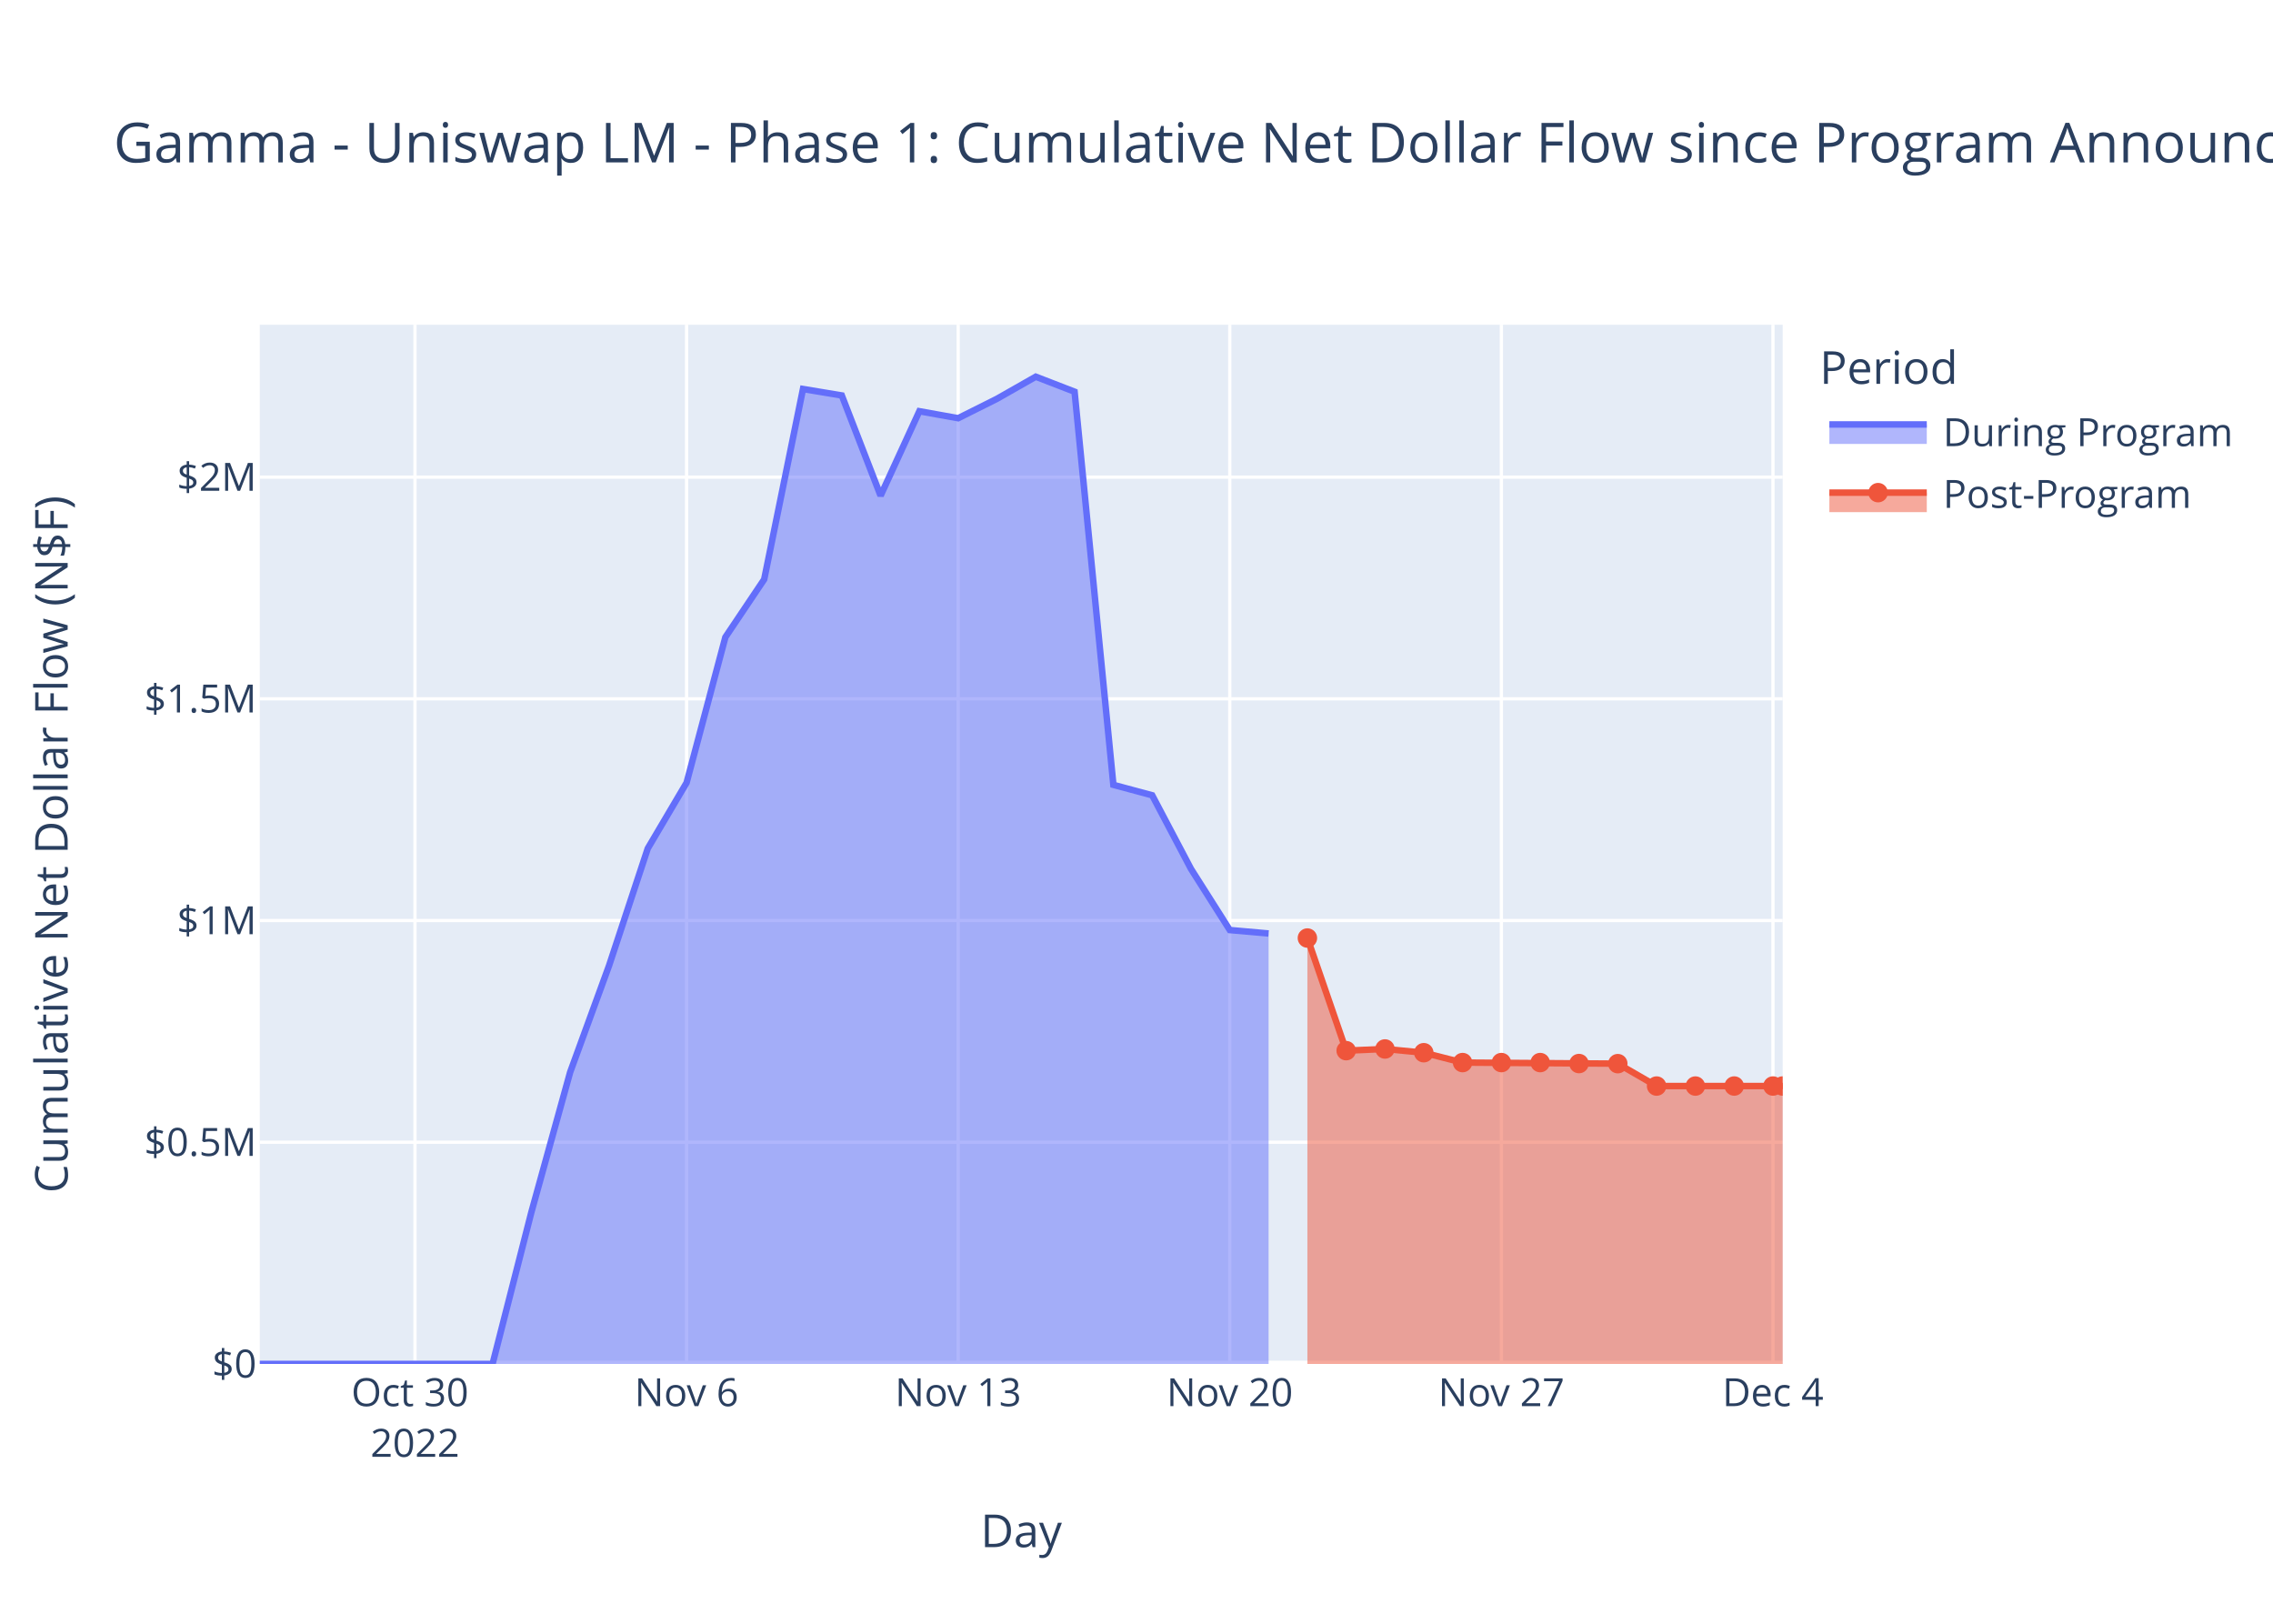
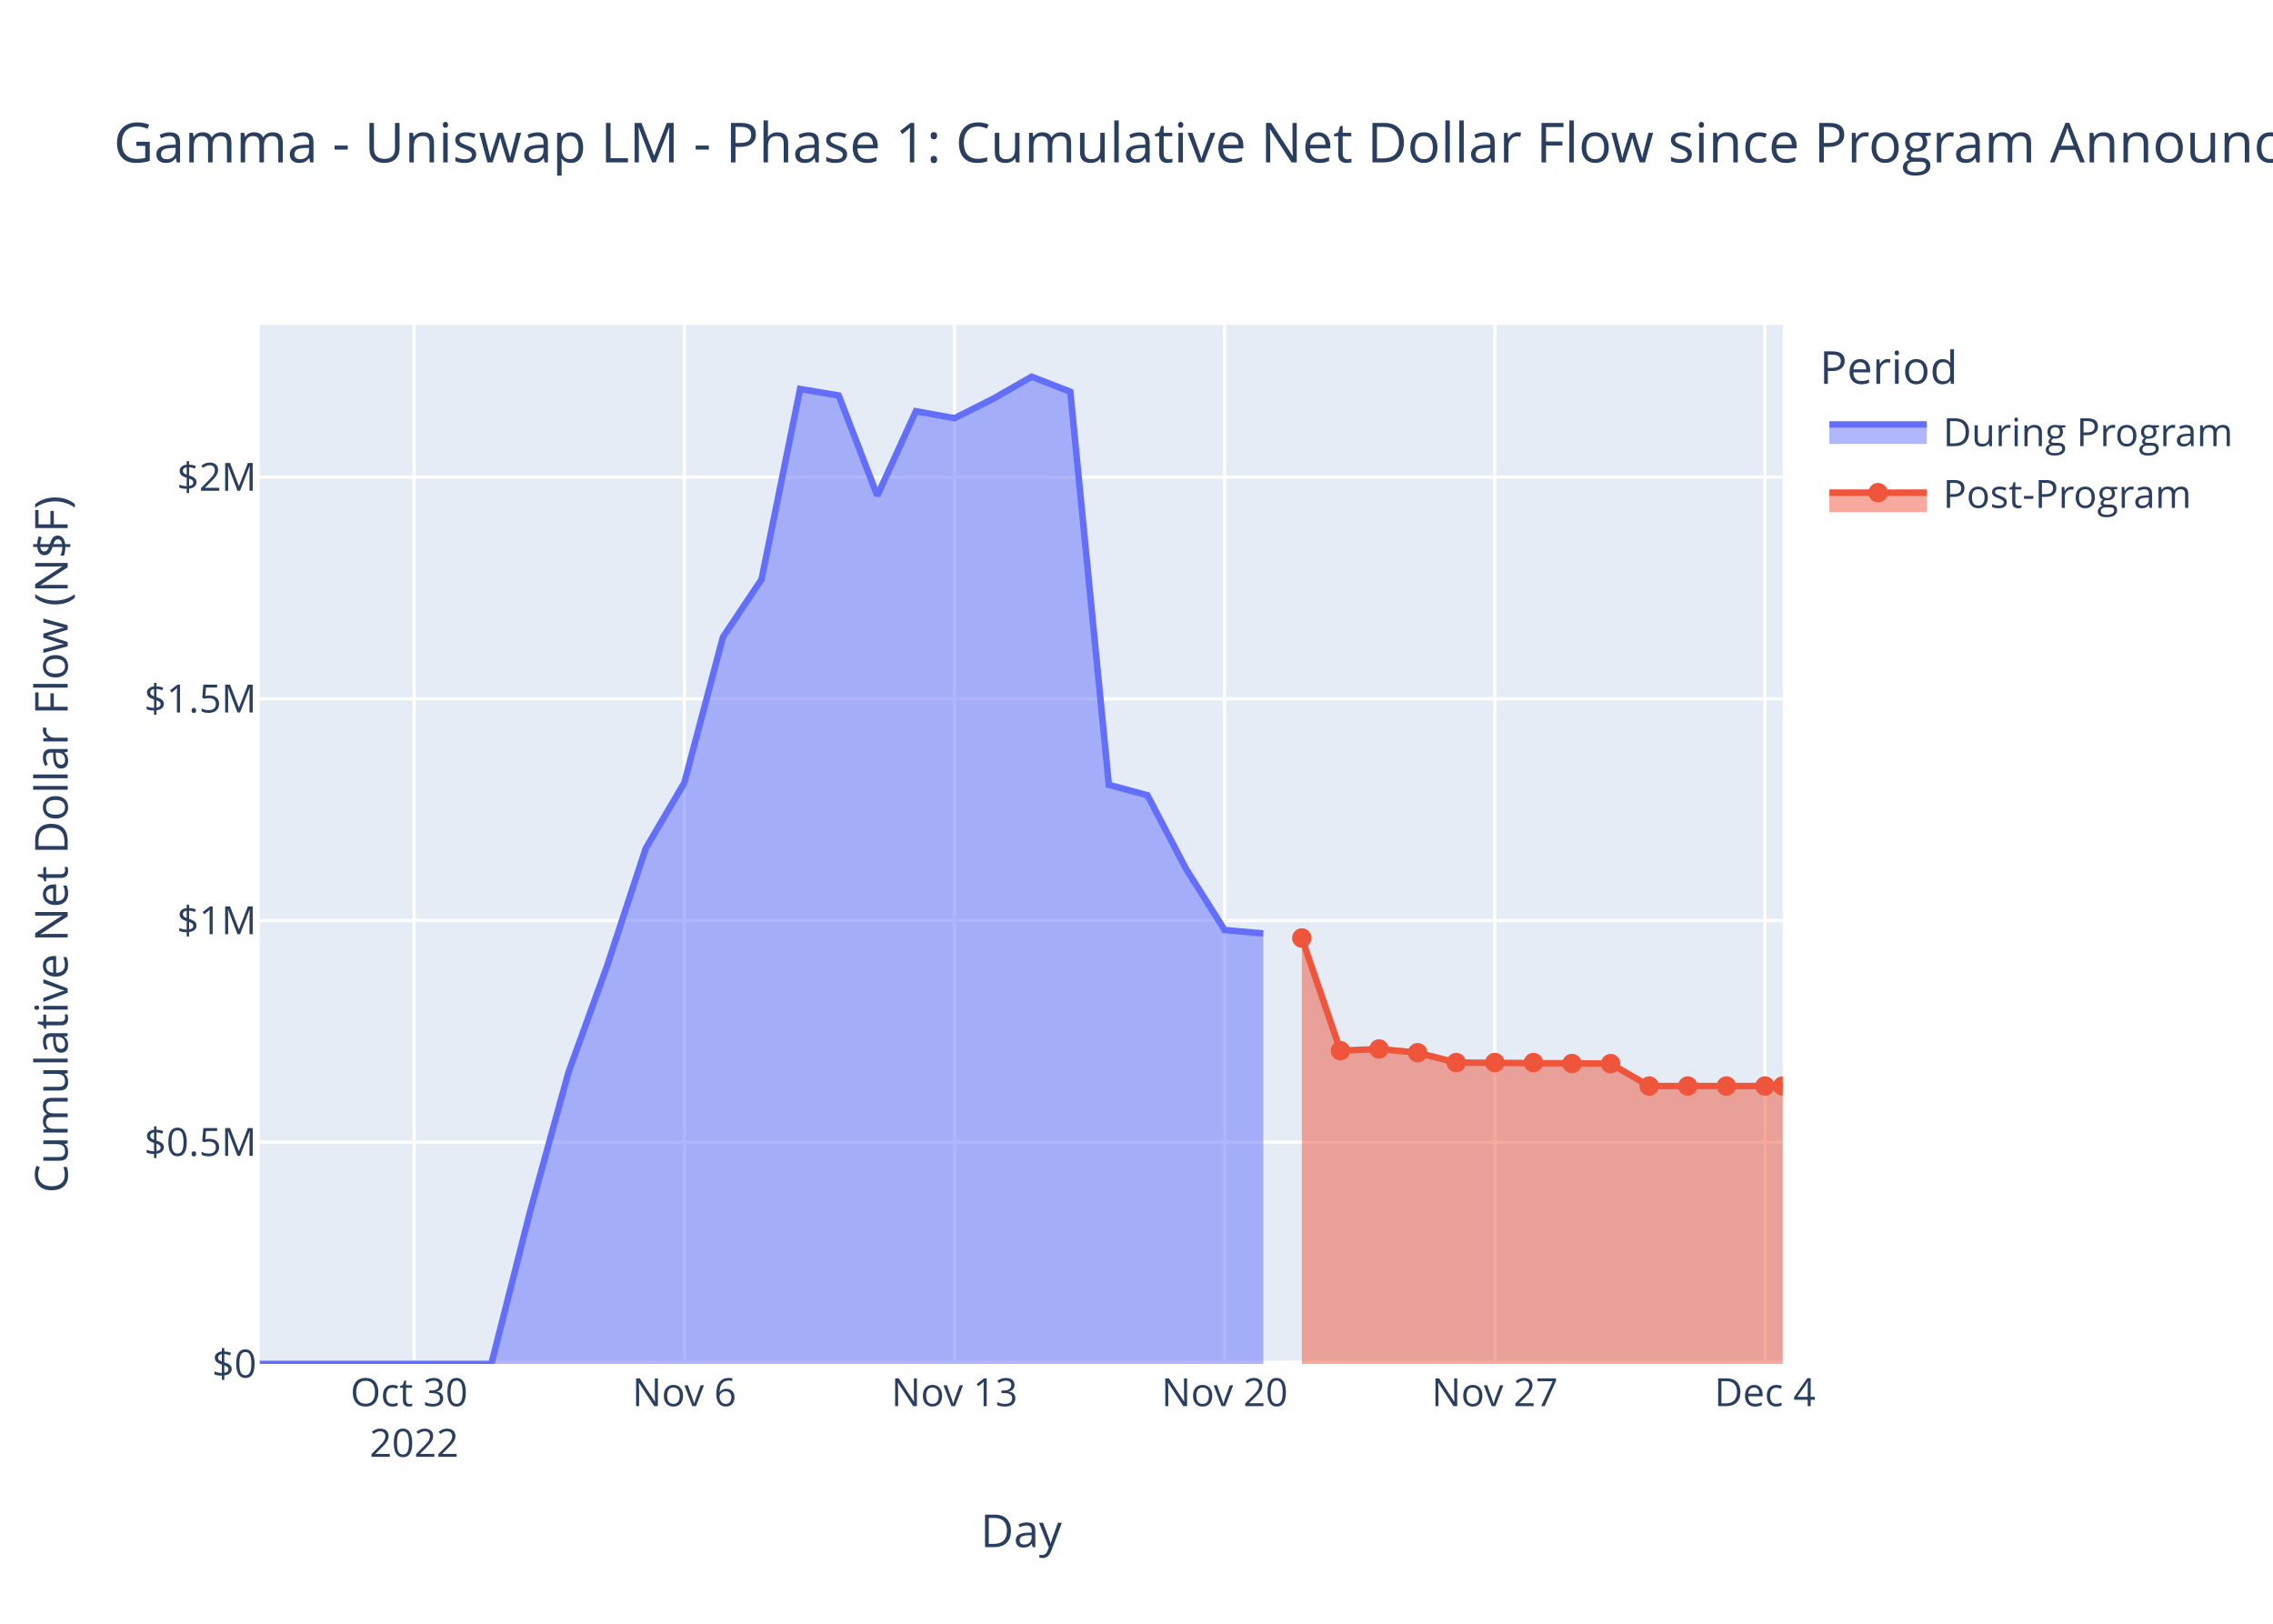
<svg xmlns="http://www.w3.org/2000/svg" class="main-svg" width="700" height="500" style="" viewBox="0 0 700 500">
  <rect x="0" y="0" width="700" height="500" style="fill: rgb(255, 255, 255); fill-opacity: 1;" />
-   <defs id="defs-f3d5b3">
+   <defs id="defs-2e3155">
    <g class="clips">
-       <clipPath id="clipf3d5b3xyplot" class="plotclip">
+       <clipPath id="clip2e3155xyplot" class="plotclip">
        <rect width="469" height="320" />
      </clipPath>
-       <clipPath class="axesclip" id="clipf3d5b3x">
+       <clipPath class="axesclip" id="clip2e3155x">
        <rect x="80" y="0" width="469" height="500" />
      </clipPath>
-       <clipPath class="axesclip" id="clipf3d5b3y">
+       <clipPath class="axesclip" id="clip2e3155y">
        <rect x="0" y="100" width="700" height="320" />
      </clipPath>
-       <clipPath class="axesclip" id="clipf3d5b3xy">
+       <clipPath class="axesclip" id="clip2e3155xy">
        <rect x="80" y="100" width="469" height="320" />
      </clipPath>
    </g>
    <g class="gradients" />
    <g class="patterns" />
  </defs>
  <g class="bglayer">
    <rect class="bg" x="80" y="100" width="469" height="320" style="fill: rgb(229, 236, 246); fill-opacity: 1; stroke-width: 0;" />
  </g>
  <g class="layer-below">
    <g class="imagelayer" />
    <g class="shapelayer" />
  </g>
  <g class="cartesianlayer">
    <g class="subplot xy">
      <g class="layer-subplot">
        <g class="shapelayer" />
        <g class="imagelayer" />
      </g>
      <g class="minor-gridlayer">
        <g class="x" />
        <g class="y" />
      </g>
      <g class="gridlayer">
        <g class="x">
-           <path class="xgrid crisp" transform="translate(127.8,0)" d="M0,100v320" style="stroke: rgb(255, 255, 255); stroke-opacity: 1; stroke-width: 1px;" />
-           <path class="xgrid crisp" transform="translate(211.44,0)" d="M0,100v320" style="stroke: rgb(255, 255, 255); stroke-opacity: 1; stroke-width: 1px;" />
-           <path class="xgrid crisp" transform="translate(295.08,0)" d="M0,100v320" style="stroke: rgb(255, 255, 255); stroke-opacity: 1; stroke-width: 1px;" />
-           <path class="xgrid crisp" transform="translate(378.73,0)" d="M0,100v320" style="stroke: rgb(255, 255, 255); stroke-opacity: 1; stroke-width: 1px;" />
-           <path class="xgrid crisp" transform="translate(462.37,0)" d="M0,100v320" style="stroke: rgb(255, 255, 255); stroke-opacity: 1; stroke-width: 1px;" />
-           <path class="xgrid crisp" transform="translate(546.01,0)" d="M0,100v320" style="stroke: rgb(255, 255, 255); stroke-opacity: 1; stroke-width: 1px;" />
+           <path class="xgrid crisp" transform="translate(127.54,0)" d="M0,100v320" style="stroke: rgb(255, 255, 255); stroke-opacity: 1; stroke-width: 1px;" />
+           <path class="xgrid crisp" transform="translate(210.75,0)" d="M0,100v320" style="stroke: rgb(255, 255, 255); stroke-opacity: 1; stroke-width: 1px;" />
+           <path class="xgrid crisp" transform="translate(293.95,0)" d="M0,100v320" style="stroke: rgb(255, 255, 255); stroke-opacity: 1; stroke-width: 1px;" />
+           <path class="xgrid crisp" transform="translate(377.15,0)" d="M0,100v320" style="stroke: rgb(255, 255, 255); stroke-opacity: 1; stroke-width: 1px;" />
+           <path class="xgrid crisp" transform="translate(460.35,0)" d="M0,100v320" style="stroke: rgb(255, 255, 255); stroke-opacity: 1; stroke-width: 1px;" />
+           <path class="xgrid crisp" transform="translate(543.55,0)" d="M0,100v320" style="stroke: rgb(255, 255, 255); stroke-opacity: 1; stroke-width: 1px;" />
        </g>
        <g class="y">
          <path class="ygrid crisp" transform="translate(0,351.73)" d="M80,0h469" style="stroke: rgb(255, 255, 255); stroke-opacity: 1; stroke-width: 1px;" />
          <path class="ygrid crisp" transform="translate(0,283.46)" d="M80,0h469" style="stroke: rgb(255, 255, 255); stroke-opacity: 1; stroke-width: 1px;" />
          <path class="ygrid crisp" transform="translate(0,215.19)" d="M80,0h469" style="stroke: rgb(255, 255, 255); stroke-opacity: 1; stroke-width: 1px;" />
          <path class="ygrid crisp" transform="translate(0,146.92)" d="M80,0h469" style="stroke: rgb(255, 255, 255); stroke-opacity: 1; stroke-width: 1px;" />
        </g>
      </g>
      <g class="zerolinelayer">
        <path class="yzl zl crisp" transform="translate(0,420)" d="M80,0h469" style="stroke: rgb(255, 255, 255); stroke-opacity: 1; stroke-width: 2px;" />
      </g>
      <path class="xlines-below" />
      <path class="ylines-below" />
      <g class="overlines-below" />
      <g class="xaxislayer-below" />
      <g class="yaxislayer-below" />
      <g class="overaxes-below" />
-       <g class="plot" transform="translate(80,100)" clip-path="url(#clipf3d5b3xyplot)">
+       <g class="plot" transform="translate(80,100)" clip-path="url(#clip2e3155xyplot)">
        <g class="scatterlayer mlayer">
-           <g class="trace scatter trace10d97d" style="stroke-miterlimit: 2;">
+           <g class="trace scatter trace59d95c" style="stroke-miterlimit: 2;">
            <g class="fills">
              <g>
-                 <path class="js-fill" d="M310.68,320L0,320L0,320L71.69,319.99L83.64,273.28L95.59,230.15L107.54,197.42L119.49,161.26L131.44,141.03L143.39,96.21L155.34,78.41L167.29,19.79L179.24,21.77L191.19,52.63L203.13,26.63L215.08,28.78L227.03,22.8L238.98,16L250.93,20.62L262.88,141.68L274.83,144.89L286.78,167.56L298.73,186.39L310.68,187.45" style="fill: rgb(99, 110, 250); fill-opacity: 0.5; stroke-width: 0;" />
+                 <path class="js-fill" d="M309.04,320L0,320L0,320L71.32,319.99L83.2,273.28L95.09,230.15L106.97,197.42L118.86,161.26L130.75,141.03L142.63,96.21L154.52,78.41L166.4,19.79L178.29,21.77L190.18,52.63L202.06,26.63L213.95,28.78L225.83,22.8L237.72,16L249.61,20.62L261.49,141.68L273.38,144.89L285.26,167.56L297.15,186.39L309.04,187.45" style="fill: rgb(99, 110, 250); fill-opacity: 0.5; stroke-width: 0;" />
              </g>
            </g>
            <g class="errorbars" />
            <g class="lines">
-               <path class="js-line" d="M0,320L71.69,319.99L83.64,273.28L95.59,230.15L107.54,197.42L119.49,161.26L131.44,141.03L143.39,96.21L155.34,78.41L167.29,19.79L179.24,21.77L191.19,52.63L203.13,26.63L215.08,28.78L227.03,22.8L238.98,16L250.93,20.62L262.88,141.68L274.83,144.89L286.78,167.56L298.73,186.39L310.68,187.45" style="vector-effect: non-scaling-stroke; fill: none; stroke: rgb(99, 110, 250); stroke-opacity: 1; stroke-width: 2px; opacity: 1;" />
+               <path class="js-line" d="M0,320L71.32,319.99L83.2,273.28L95.09,230.15L106.97,197.42L118.86,161.26L130.75,141.03L142.63,96.21L154.52,78.41L166.4,19.79L178.29,21.77L190.18,52.63L202.06,26.63L213.95,28.78L225.83,22.8L237.72,16L249.61,20.62L261.49,141.68L273.38,144.89L285.26,167.56L297.15,186.39L309.04,187.45" style="vector-effect: non-scaling-stroke; fill: none; stroke: rgb(99, 110, 250); stroke-opacity: 1; stroke-width: 2px; opacity: 1;" />
            </g>
            <g class="points" />
            <g class="text" />
          </g>
-           <g class="trace scatter trace6d0b50" style="stroke-miterlimit: 2;">
+           <g class="trace scatter trace0883cc" style="stroke-miterlimit: 2;">
            <g class="fills">
              <g>
-                 <path class="js-fill" d="M469,320L322.63,320L322.63,188.85L334.57,223.53L346.52,223.01L358.47,224.16L370.42,227.2L418.22,227.53L430.17,234.43L469,234.42" style="fill: rgb(239, 85, 59); fill-opacity: 0.5; stroke-width: 0;" />
+                 <path class="js-fill" d="M469,320L320.92,320L320.92,188.85L332.81,223.53L344.69,223.01L356.58,224.16L368.47,227.2L416.01,227.53L427.9,234.43L469,234.42" style="fill: rgb(239, 85, 59); fill-opacity: 0.5; stroke-width: 0;" />
              </g>
            </g>
            <g class="errorbars" />
            <g class="lines">
-               <path class="js-line" d="M322.63,188.85L334.57,223.53L346.52,223.01L358.47,224.16L370.42,227.2L418.22,227.53L430.17,234.43L469,234.42" style="vector-effect: non-scaling-stroke; fill: none; stroke: rgb(239, 85, 59); stroke-opacity: 1; stroke-width: 2px; opacity: 1;" />
+               <path class="js-line" d="M320.92,188.85L332.81,223.53L344.69,223.01L356.58,224.16L368.47,227.2L416.01,227.53L427.9,234.43L469,234.42" style="vector-effect: non-scaling-stroke; fill: none; stroke: rgb(239, 85, 59); stroke-opacity: 1; stroke-width: 2px; opacity: 1;" />
            </g>
            <g class="points">
-               <path class="point" transform="translate(322.63,188.85)" d="M3,0A3,3 0 1,1 0,-3A3,3 0 0,1 3,0Z" style="opacity: 1; stroke-width: 0px; fill: rgb(239, 85, 59); fill-opacity: 1;" />
-               <path class="point" transform="translate(334.57,223.53)" d="M3,0A3,3 0 1,1 0,-3A3,3 0 0,1 3,0Z" style="opacity: 1; stroke-width: 0px; fill: rgb(239, 85, 59); fill-opacity: 1;" />
-               <path class="point" transform="translate(346.52,223.01)" d="M3,0A3,3 0 1,1 0,-3A3,3 0 0,1 3,0Z" style="opacity: 1; stroke-width: 0px; fill: rgb(239, 85, 59); fill-opacity: 1;" />
-               <path class="point" transform="translate(358.47,224.16)" d="M3,0A3,3 0 1,1 0,-3A3,3 0 0,1 3,0Z" style="opacity: 1; stroke-width: 0px; fill: rgb(239, 85, 59); fill-opacity: 1;" />
-               <path class="point" transform="translate(370.42,227.2)" d="M3,0A3,3 0 1,1 0,-3A3,3 0 0,1 3,0Z" style="opacity: 1; stroke-width: 0px; fill: rgb(239, 85, 59); fill-opacity: 1;" />
-               <path class="point" transform="translate(382.37,227.2)" d="M3,0A3,3 0 1,1 0,-3A3,3 0 0,1 3,0Z" style="opacity: 1; stroke-width: 0px; fill: rgb(239, 85, 59); fill-opacity: 1;" />
-               <path class="point" transform="translate(394.32,227.2)" d="M3,0A3,3 0 1,1 0,-3A3,3 0 0,1 3,0Z" style="opacity: 1; stroke-width: 0px; fill: rgb(239, 85, 59); fill-opacity: 1;" />
-               <path class="point" transform="translate(406.27,227.5)" d="M3,0A3,3 0 1,1 0,-3A3,3 0 0,1 3,0Z" style="opacity: 1; stroke-width: 0px; fill: rgb(239, 85, 59); fill-opacity: 1;" />
-               <path class="point" transform="translate(418.22,227.53)" d="M3,0A3,3 0 1,1 0,-3A3,3 0 0,1 3,0Z" style="opacity: 1; stroke-width: 0px; fill: rgb(239, 85, 59); fill-opacity: 1;" />
-               <path class="point" transform="translate(430.17,234.43)" d="M3,0A3,3 0 1,1 0,-3A3,3 0 0,1 3,0Z" style="opacity: 1; stroke-width: 0px; fill: rgb(239, 85, 59); fill-opacity: 1;" />
-               <path class="point" transform="translate(442.12,234.43)" d="M3,0A3,3 0 1,1 0,-3A3,3 0 0,1 3,0Z" style="opacity: 1; stroke-width: 0px; fill: rgb(239, 85, 59); fill-opacity: 1;" />
-               <path class="point" transform="translate(454.07,234.42)" d="M3,0A3,3 0 1,1 0,-3A3,3 0 0,1 3,0Z" style="opacity: 1; stroke-width: 0px; fill: rgb(239, 85, 59); fill-opacity: 1;" />
-               <path class="point" transform="translate(466.01,234.42)" d="M3,0A3,3 0 1,1 0,-3A3,3 0 0,1 3,0Z" style="opacity: 1; stroke-width: 0px; fill: rgb(239, 85, 59); fill-opacity: 1;" />
+               <path class="point" transform="translate(320.92,188.85)" d="M3,0A3,3 0 1,1 0,-3A3,3 0 0,1 3,0Z" style="opacity: 1; stroke-width: 0px; fill: rgb(239, 85, 59); fill-opacity: 1;" />
+               <path class="point" transform="translate(332.81,223.53)" d="M3,0A3,3 0 1,1 0,-3A3,3 0 0,1 3,0Z" style="opacity: 1; stroke-width: 0px; fill: rgb(239, 85, 59); fill-opacity: 1;" />
+               <path class="point" transform="translate(344.69,223.01)" d="M3,0A3,3 0 1,1 0,-3A3,3 0 0,1 3,0Z" style="opacity: 1; stroke-width: 0px; fill: rgb(239, 85, 59); fill-opacity: 1;" />
+               <path class="point" transform="translate(356.58,224.16)" d="M3,0A3,3 0 1,1 0,-3A3,3 0 0,1 3,0Z" style="opacity: 1; stroke-width: 0px; fill: rgb(239, 85, 59); fill-opacity: 1;" />
+               <path class="point" transform="translate(368.47,227.2)" d="M3,0A3,3 0 1,1 0,-3A3,3 0 0,1 3,0Z" style="opacity: 1; stroke-width: 0px; fill: rgb(239, 85, 59); fill-opacity: 1;" />
+               <path class="point" transform="translate(380.35,227.2)" d="M3,0A3,3 0 1,1 0,-3A3,3 0 0,1 3,0Z" style="opacity: 1; stroke-width: 0px; fill: rgb(239, 85, 59); fill-opacity: 1;" />
+               <path class="point" transform="translate(392.24,227.2)" d="M3,0A3,3 0 1,1 0,-3A3,3 0 0,1 3,0Z" style="opacity: 1; stroke-width: 0px; fill: rgb(239, 85, 59); fill-opacity: 1;" />
+               <path class="point" transform="translate(404.12,227.5)" d="M3,0A3,3 0 1,1 0,-3A3,3 0 0,1 3,0Z" style="opacity: 1; stroke-width: 0px; fill: rgb(239, 85, 59); fill-opacity: 1;" />
+               <path class="point" transform="translate(416.01,227.53)" d="M3,0A3,3 0 1,1 0,-3A3,3 0 0,1 3,0Z" style="opacity: 1; stroke-width: 0px; fill: rgb(239, 85, 59); fill-opacity: 1;" />
+               <path class="point" transform="translate(427.9,234.43)" d="M3,0A3,3 0 1,1 0,-3A3,3 0 0,1 3,0Z" style="opacity: 1; stroke-width: 0px; fill: rgb(239, 85, 59); fill-opacity: 1;" />
+               <path class="point" transform="translate(439.78,234.43)" d="M3,0A3,3 0 1,1 0,-3A3,3 0 0,1 3,0Z" style="opacity: 1; stroke-width: 0px; fill: rgb(239, 85, 59); fill-opacity: 1;" />
+               <path class="point" transform="translate(451.67,234.42)" d="M3,0A3,3 0 1,1 0,-3A3,3 0 0,1 3,0Z" style="opacity: 1; stroke-width: 0px; fill: rgb(239, 85, 59); fill-opacity: 1;" />
+               <path class="point" transform="translate(463.55,234.42)" d="M3,0A3,3 0 1,1 0,-3A3,3 0 0,1 3,0Z" style="opacity: 1; stroke-width: 0px; fill: rgb(239, 85, 59); fill-opacity: 1;" />
              <path class="point" transform="translate(469,234.42)" d="M3,0A3,3 0 1,1 0,-3A3,3 0 0,1 3,0Z" style="opacity: 1; stroke-width: 0px; fill: rgb(239, 85, 59); fill-opacity: 1;" />
            </g>
            <g class="text" />
          </g>
        </g>
      </g>
      <g class="overplot" />
      <path class="xlines-above crisp" d="M0,0" style="fill: none;" />
      <path class="ylines-above crisp" d="M0,0" style="fill: none;" />
      <g class="overlines-above" />
      <g class="xaxislayer-above">
        <g class="xtick">
-           <text text-anchor="middle" x="0" y="433" transform="translate(127.8,0)" style="font-family: 'Open Sans', verdana, arial, sans-serif; font-size: 12px; fill: rgb(42, 63, 95); fill-opacity: 1; white-space: pre; opacity: 1;">
+           <text text-anchor="middle" x="0" y="433" transform="translate(127.54,0)" style="font-family: 'Open Sans', verdana, arial, sans-serif; font-size: 12px; fill: rgb(42, 63, 95); fill-opacity: 1; white-space: pre; opacity: 1;">
            <tspan class="line" dy="0em" x="0" y="433">Oct 30</tspan>
            <tspan class="line" dy="1.3em" x="0" y="433">2022</tspan>
          </text>
        </g>
        <g class="xtick">
-           <text text-anchor="middle" x="0" y="433" style="font-family: 'Open Sans', verdana, arial, sans-serif; font-size: 12px; fill: rgb(42, 63, 95); fill-opacity: 1; white-space: pre; opacity: 1;" transform="translate(211.44,0)">Nov 6</text>
-         </g>
-         <g class="xtick">
-           <text text-anchor="middle" x="0" y="433" style="font-family: 'Open Sans', verdana, arial, sans-serif; font-size: 12px; fill: rgb(42, 63, 95); fill-opacity: 1; white-space: pre; opacity: 1;" transform="translate(295.08,0)">Nov 13</text>
-         </g>
-         <g class="xtick">
-           <text text-anchor="middle" x="0" y="433" style="font-family: 'Open Sans', verdana, arial, sans-serif; font-size: 12px; fill: rgb(42, 63, 95); fill-opacity: 1; white-space: pre; opacity: 1;" transform="translate(378.73,0)">Nov 20</text>
-         </g>
-         <g class="xtick">
-           <text text-anchor="middle" x="0" y="433" style="font-family: 'Open Sans', verdana, arial, sans-serif; font-size: 12px; fill: rgb(42, 63, 95); fill-opacity: 1; white-space: pre; opacity: 1;" transform="translate(462.37,0)">Nov 27</text>
-         </g>
-         <g class="xtick">
-           <text text-anchor="middle" x="0" y="433" style="font-family: 'Open Sans', verdana, arial, sans-serif; font-size: 12px; fill: rgb(42, 63, 95); fill-opacity: 1; white-space: pre; opacity: 1;" transform="translate(546.01,0)">Dec 4</text>
+           <text text-anchor="middle" x="0" y="433" style="font-family: 'Open Sans', verdana, arial, sans-serif; font-size: 12px; fill: rgb(42, 63, 95); fill-opacity: 1; white-space: pre; opacity: 1;" transform="translate(210.75,0)">Nov 6</text>
+         </g>
+         <g class="xtick">
+           <text text-anchor="middle" x="0" y="433" style="font-family: 'Open Sans', verdana, arial, sans-serif; font-size: 12px; fill: rgb(42, 63, 95); fill-opacity: 1; white-space: pre; opacity: 1;" transform="translate(293.95,0)">Nov 13</text>
+         </g>
+         <g class="xtick">
+           <text text-anchor="middle" x="0" y="433" style="font-family: 'Open Sans', verdana, arial, sans-serif; font-size: 12px; fill: rgb(42, 63, 95); fill-opacity: 1; white-space: pre; opacity: 1;" transform="translate(377.15,0)">Nov 20</text>
+         </g>
+         <g class="xtick">
+           <text text-anchor="middle" x="0" y="433" style="font-family: 'Open Sans', verdana, arial, sans-serif; font-size: 12px; fill: rgb(42, 63, 95); fill-opacity: 1; white-space: pre; opacity: 1;" transform="translate(460.35,0)">Nov 27</text>
+         </g>
+         <g class="xtick">
+           <text text-anchor="middle" x="0" y="433" style="font-family: 'Open Sans', verdana, arial, sans-serif; font-size: 12px; fill: rgb(42, 63, 95); fill-opacity: 1; white-space: pre; opacity: 1;" transform="translate(543.55,0)">Dec 4</text>
        </g>
      </g>
      <g class="yaxislayer-above">
        <g class="ytick">
          <text text-anchor="end" x="79" y="4.2" transform="translate(0,420)" style="font-family: 'Open Sans', verdana, arial, sans-serif; font-size: 12px; fill: rgb(42, 63, 95); fill-opacity: 1; white-space: pre; opacity: 1;">$0</text>
        </g>
        <g class="ytick">
          <text text-anchor="end" x="79" y="4.2" style="font-family: 'Open Sans', verdana, arial, sans-serif; font-size: 12px; fill: rgb(42, 63, 95); fill-opacity: 1; white-space: pre; opacity: 1;" transform="translate(0,351.73)">$0.5M</text>
        </g>
        <g class="ytick">
          <text text-anchor="end" x="79" y="4.2" style="font-family: 'Open Sans', verdana, arial, sans-serif; font-size: 12px; fill: rgb(42, 63, 95); fill-opacity: 1; white-space: pre; opacity: 1;" transform="translate(0,283.46)">$1M</text>
        </g>
        <g class="ytick">
          <text text-anchor="end" x="79" y="4.2" style="font-family: 'Open Sans', verdana, arial, sans-serif; font-size: 12px; fill: rgb(42, 63, 95); fill-opacity: 1; white-space: pre; opacity: 1;" transform="translate(0,215.19)">$1.5M</text>
        </g>
        <g class="ytick">
          <text text-anchor="end" x="79" y="4.2" style="font-family: 'Open Sans', verdana, arial, sans-serif; font-size: 12px; fill: rgb(42, 63, 95); fill-opacity: 1; white-space: pre; opacity: 1;" transform="translate(0,146.92)">$2M</text>
        </g>
      </g>
      <g class="overaxes-above" />
    </g>
  </g>
  <g class="polarlayer" />
  <g class="smithlayer" />
  <g class="ternarylayer" />
  <g class="geolayer" />
  <g class="funnelarealayer" />
  <g class="pielayer" />
  <g class="iciclelayer" />
  <g class="treemaplayer" />
  <g class="sunburstlayer" />
  <g class="glimages" />
-   <defs id="topdefs-f3d5b3">
+   <defs id="topdefs-2e3155">
    <g class="clips" />
-     <clipPath id="legendf3d5b3">
+     <clipPath id="legend2e3155">
      <rect width="130" height="67" x="0" y="0" />
    </clipPath>
  </defs>
  <g class="layer-above">
    <g class="imagelayer" />
    <g class="shapelayer" />
  </g>
  <g class="infolayer">
    <g class="legend" pointer-events="all" transform="translate(558.38,100)">
      <rect class="bg" shape-rendering="crispEdges" width="130" height="67" x="0" y="0" style="stroke: rgb(68, 68, 68); stroke-opacity: 1; fill: rgb(255, 255, 255); fill-opacity: 1; stroke-width: 0px;" />
-       <g class="scrollbox" transform="" clip-path="url(#legendf3d5b3)">
+       <g class="scrollbox" transform="" clip-path="url(#legend2e3155)">
        <text class="legendtitletext" text-anchor="start" x="2" y="18.2" style="font-family: 'Open Sans', verdana, arial, sans-serif; font-size: 14px; fill: rgb(42, 63, 95); fill-opacity: 1; white-space: pre;">Period</text>
        <g class="groups">
          <g class="traces" transform="translate(0,32.7)" style="opacity: 1;">
            <text class="legendtext" text-anchor="start" x="40" y="4.68" style="font-family: 'Open Sans', verdana, arial, sans-serif; font-size: 12px; fill: rgb(42, 63, 95); fill-opacity: 1; white-space: pre;">During Program</text>
            <g class="layers">
              <g class="legendfill">
                <path class="js-fill" d="M5,-2h30v6h-30z" style="stroke-width: 0; fill: rgb(99, 110, 250); fill-opacity: 0.5;" />
              </g>
              <g class="legendlines">
                <path class="js-line" d="M5,-2h30" style="fill: none; stroke: rgb(99, 110, 250); stroke-opacity: 1; stroke-width: 2px;" />
              </g>
              <g class="legendsymbols">
                <g class="legendpoints" />
              </g>
            </g>
            <rect class="legendtoggle" x="0" y="-9.5" width="124.703" height="19" style="fill: rgb(0, 0, 0); fill-opacity: 0;" />
          </g>
          <g class="traces" transform="translate(0,51.7)" style="opacity: 1;">
            <text class="legendtext" text-anchor="start" x="40" y="4.68" style="font-family: 'Open Sans', verdana, arial, sans-serif; font-size: 12px; fill: rgb(42, 63, 95); fill-opacity: 1; white-space: pre;">Post-Program</text>
            <g class="layers">
              <g class="legendfill">
                <path class="js-fill" d="M5,0h30v6h-30z" style="stroke-width: 0; fill: rgb(239, 85, 59); fill-opacity: 0.5;" />
              </g>
              <g class="legendlines">
                <path class="js-line" d="M5,0h30" style="fill: none; stroke: rgb(239, 85, 59); stroke-opacity: 1; stroke-width: 2px;" />
              </g>
              <g class="legendsymbols">
                <g class="legendpoints">
                  <path class="scatterpts" transform="translate(20,0)" d="M3,0A3,3 0 1,1 0,-3A3,3 0 0,1 3,0Z" style="opacity: 1; stroke-width: 0px; fill: rgb(239, 85, 59); fill-opacity: 1;" />
                </g>
              </g>
            </g>
            <rect class="legendtoggle" x="0" y="-9.5" width="124.703" height="19" style="fill: rgb(0, 0, 0); fill-opacity: 0;" />
          </g>
        </g>
      </g>
      <rect class="scrollbar" rx="20" ry="3" width="0" height="0" x="0" y="0" style="fill: rgb(128, 139, 164); fill-opacity: 1;" />
    </g>
    <g class="g-gtitle">
      <text class="gtitle" x="35" y="50" text-anchor="start" dy="0em" style="font-family: 'Open Sans', verdana, arial, sans-serif; font-size: 17px; fill: rgb(42, 63, 95); opacity: 1; font-weight: normal; white-space: pre;">Gamma - Uniswap LM - Phase 1: Cumulative Net Dollar Flow since Program Announcement</text>
    </g>
    <g class="g-xtitle">
      <text class="xtitle" x="314.5" y="476.409" text-anchor="middle" style="font-family: 'Open Sans', verdana, arial, sans-serif; font-size: 14px; fill: rgb(42, 63, 95); opacity: 1; font-weight: normal; white-space: pre;">Day</text>
    </g>
    <g class="g-ytitle">
      <text class="ytitle" transform="rotate(-90,20.84063,260)" x="20.841" y="260" text-anchor="middle" style="font-family: 'Open Sans', verdana, arial, sans-serif; font-size: 14px; fill: rgb(42, 63, 95); opacity: 1; font-weight: normal; white-space: pre;">Cumulative Net Dollar Flow (N$F)</text>
    </g>
  </g>
</svg>
